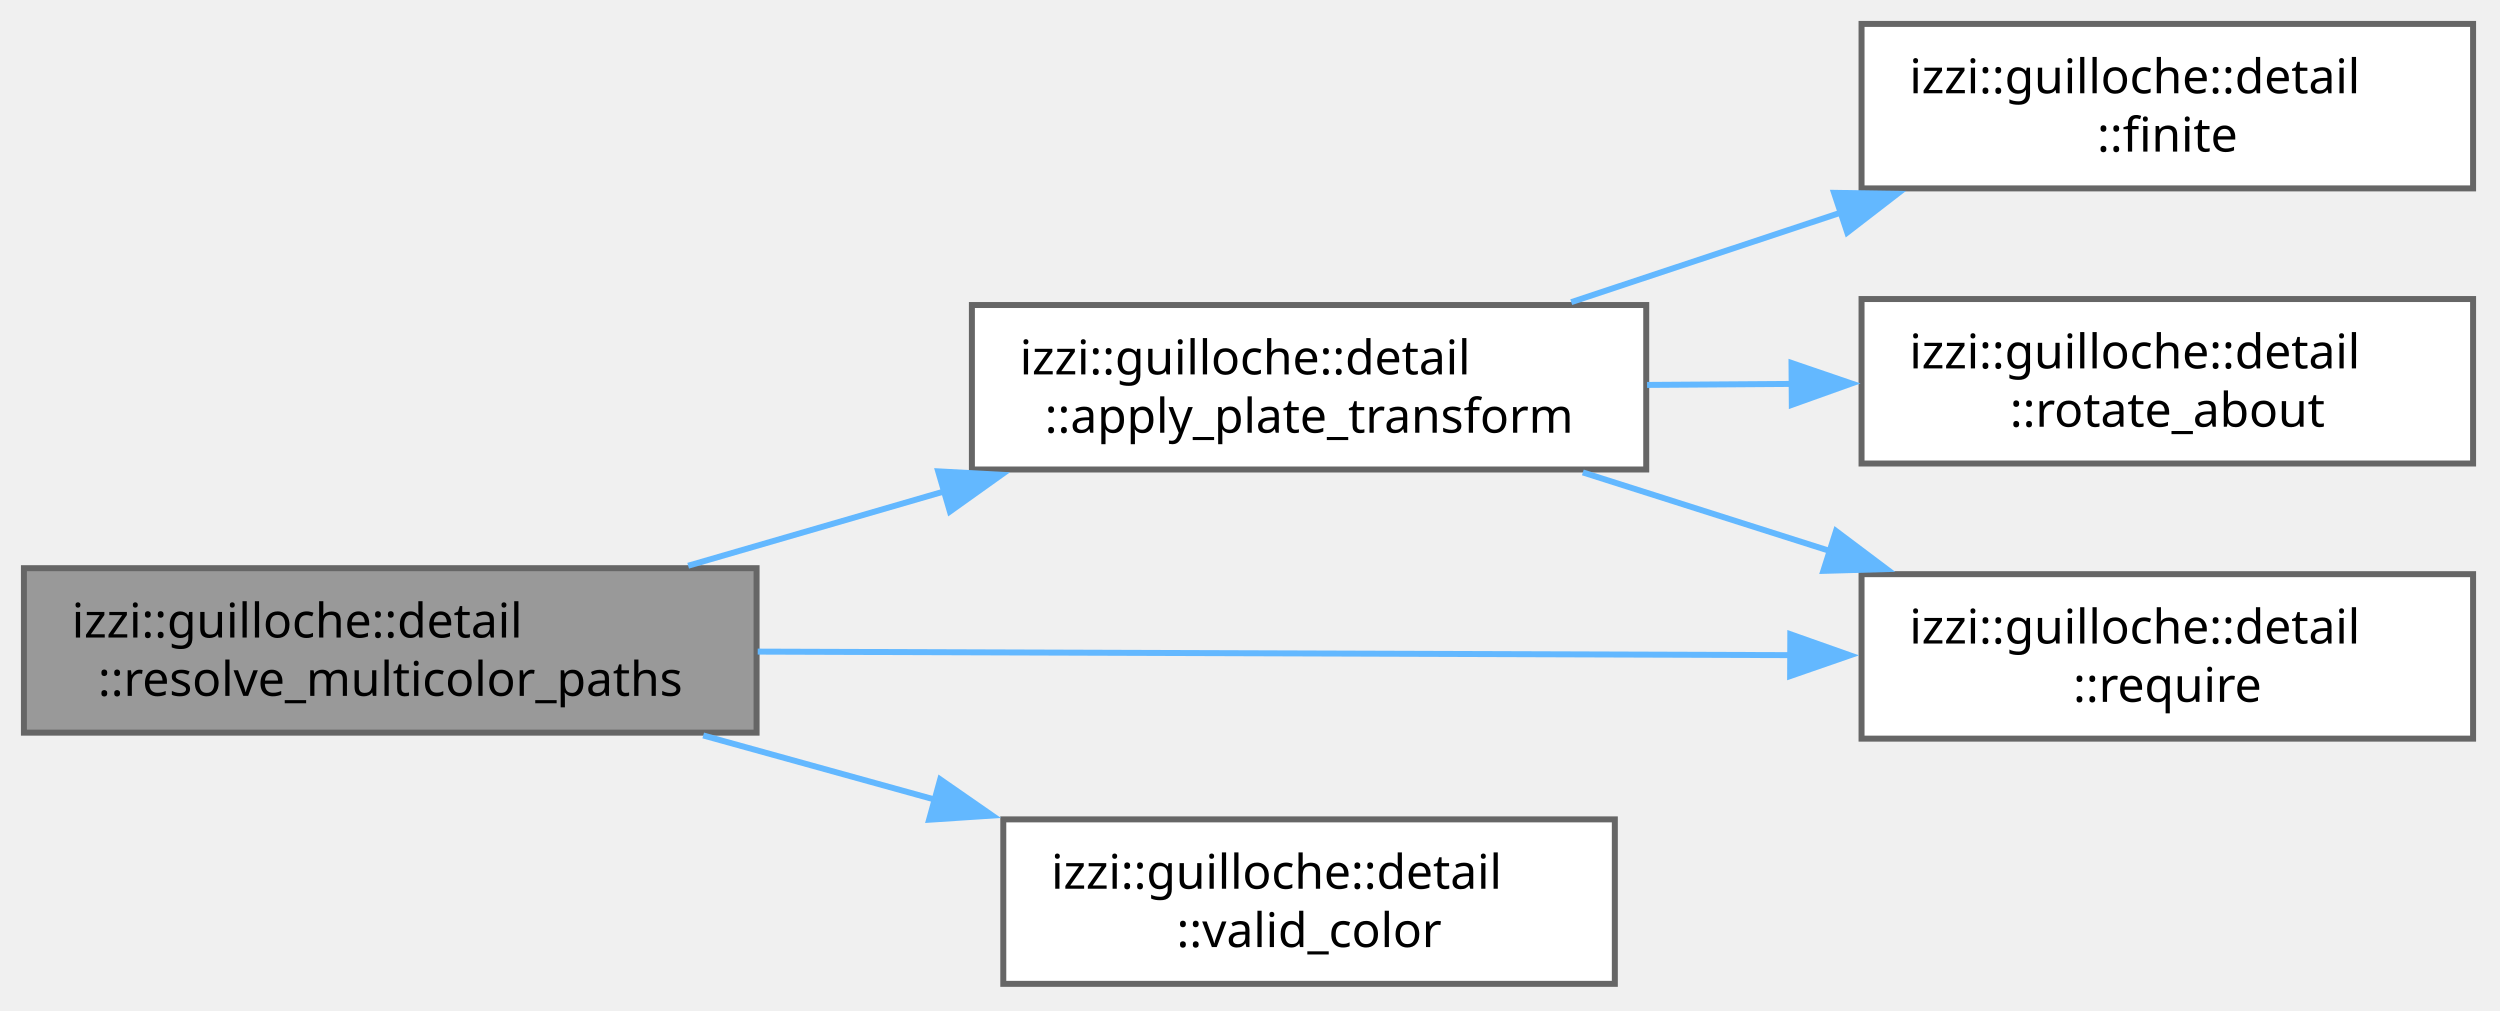
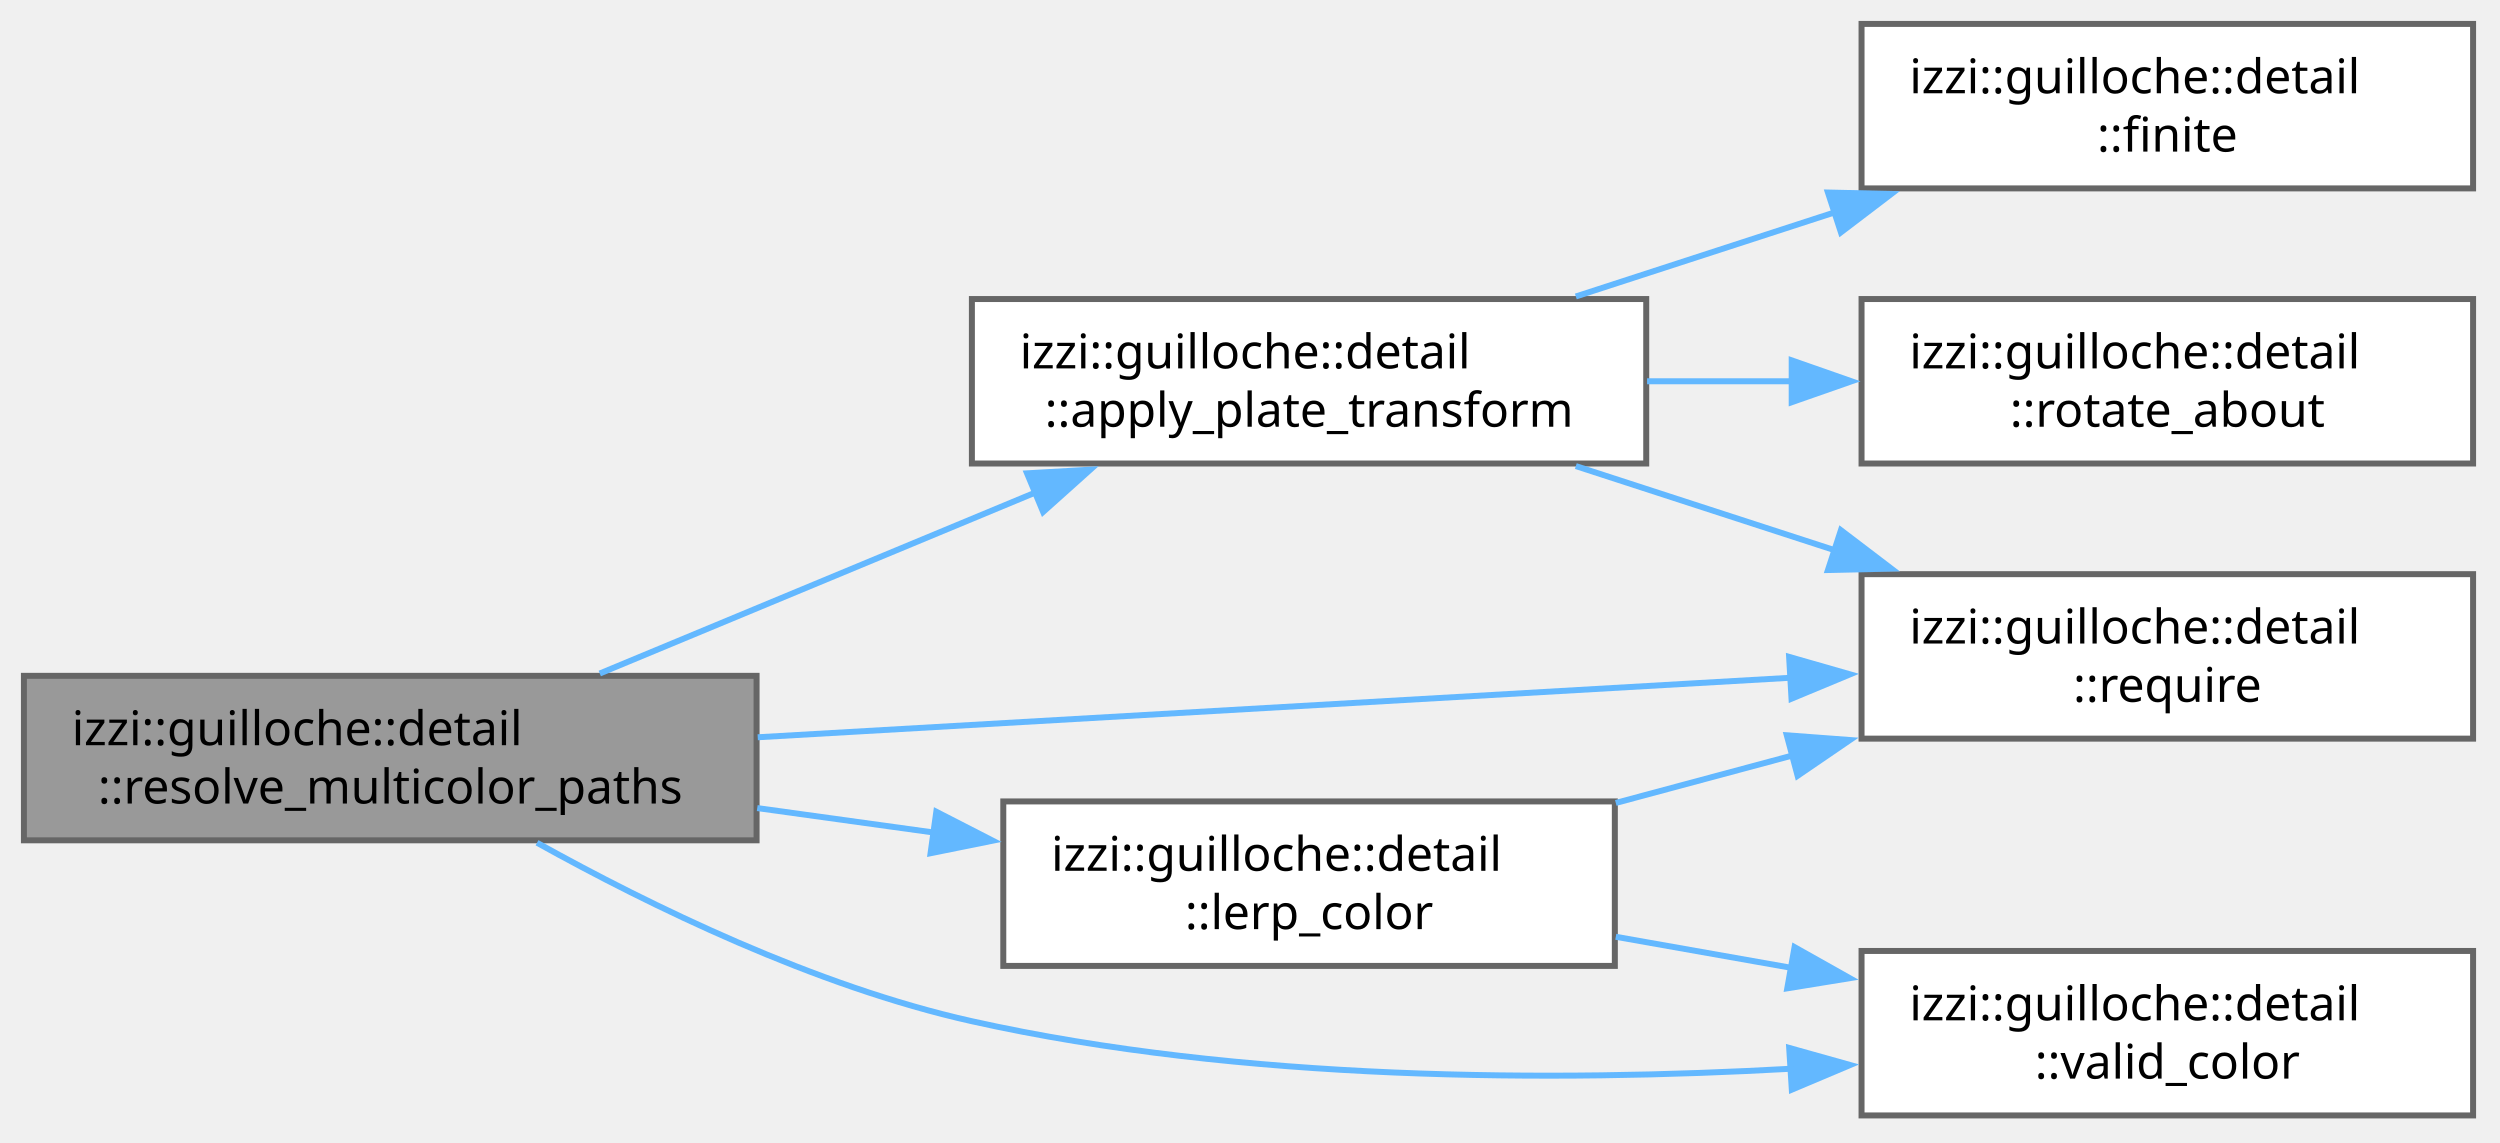
- <svg xmlns="http://www.w3.org/2000/svg" xmlns:xlink="http://www.w3.org/1999/xlink" width="418pt" height="169pt" viewBox="0.00 0.00 418.00 169.00">
-   <g id="graph0" class="graph" transform="scale(1 1) rotate(0) translate(4 164.5)">
+ <svg xmlns="http://www.w3.org/2000/svg" xmlns:xlink="http://www.w3.org/1999/xlink" width="418pt" height="191pt" viewBox="0.00 0.00 418.00 191.00">
+   <g id="graph0" class="graph" transform="scale(1 1) rotate(0) translate(4 186.5)">
    <g id="Node000001" class="node">
      <g id="a_Node000001">
        <a xlink:title=" ">
-           <polygon fill="#999999" stroke="#666666" points="122.5,-69.5 0,-69.5 0,-42 122.5,-42 122.5,-69.5" />
-           <text xml:space="preserve" text-anchor="start" x="8" y="-57.9" font-family="SourceSans" font-size="8.00">izzi::guilloche::detail</text>
-           <text xml:space="preserve" text-anchor="middle" x="61.25" y="-48.15" font-family="SourceSans" font-size="8.00">::resolve_multicolor_paths</text>
+           <polygon fill="#999999" stroke="#666666" points="122.5,-73.5 0,-73.5 0,-46 122.5,-46 122.5,-73.5" />
+           <text xml:space="preserve" text-anchor="start" x="8" y="-61.9" font-family="SourceSans" font-size="8.00">izzi::guilloche::detail</text>
+           <text xml:space="preserve" text-anchor="middle" x="61.25" y="-52.15" font-family="SourceSans" font-size="8.00">::resolve_multicolor_paths</text>
        </a>
      </g>
    </g>
    <g id="Node000002" class="node">
      <g id="a_Node000002">
        <a xlink:href="namespaceizzi_1_1guilloche_1_1detail.html#ad053b6543b66460c6636bade56ed5ccc" target="_top" xlink:title=" ">
-           <polygon fill="white" stroke="#666666" points="271.25,-113.5 158.5,-113.5 158.5,-86 271.25,-86 271.25,-113.5" />
-           <text xml:space="preserve" text-anchor="start" x="166.5" y="-101.9" font-family="SourceSans" font-size="8.00">izzi::guilloche::detail</text>
-           <text xml:space="preserve" text-anchor="middle" x="214.88" y="-92.15" font-family="SourceSans" font-size="8.00">::apply_plate_transform</text>
+           <polygon fill="white" stroke="#666666" points="271.25,-136.5 158.5,-136.5 158.5,-109 271.25,-109 271.25,-136.5" />
+           <text xml:space="preserve" text-anchor="start" x="166.5" y="-124.9" font-family="SourceSans" font-size="8.00">izzi::guilloche::detail</text>
+           <text xml:space="preserve" text-anchor="middle" x="214.88" y="-115.15" font-family="SourceSans" font-size="8.00">::apply_plate_transform</text>
        </a>
      </g>
    </g>
    <g id="edge1_Node000001_Node000002" class="edge">
      <g id="a_edge1_Node000001_Node000002">
        <a xlink:title=" ">
-           <path fill="none" stroke="#63b8ff" d="M111.06,-69.91C124.79,-73.9 139.88,-78.28 154.16,-82.42" />
-           <polygon fill="#63b8ff" stroke="#63b8ff" points="152.86,-85.69 163.44,-85.12 154.82,-78.97 152.86,-85.69" />
+           <path fill="none" stroke="#63b8ff" d="M96.28,-73.89C117.86,-82.85 146,-94.55 169.35,-104.25" />
+           <polygon fill="#63b8ff" stroke="#63b8ff" points="167.72,-107.36 178.3,-107.97 170.41,-100.9 167.72,-107.36" />
        </a>
      </g>
    </g>
    <g id="Node000004" class="node">
      <g id="a_Node000004">
        <a xlink:href="namespaceizzi_1_1guilloche_1_1detail.html#aa2e3cb80bde026ce4a045068023f69c2" target="_top" xlink:title=" ">
-           <polygon fill="white" stroke="#666666" points="409.5,-68.5 307.25,-68.5 307.25,-41 409.5,-41 409.5,-68.5" />
-           <text xml:space="preserve" text-anchor="start" x="315.25" y="-56.9" font-family="SourceSans" font-size="8.00">izzi::guilloche::detail</text>
-           <text xml:space="preserve" text-anchor="middle" x="358.38" y="-47.15" font-family="SourceSans" font-size="8.00">::require</text>
+           <polygon fill="white" stroke="#666666" points="409.5,-90.5 307.25,-90.5 307.25,-63 409.5,-63 409.5,-90.5" />
+           <text xml:space="preserve" text-anchor="start" x="315.25" y="-78.9" font-family="SourceSans" font-size="8.00">izzi::guilloche::detail</text>
+           <text xml:space="preserve" text-anchor="middle" x="358.38" y="-69.15" font-family="SourceSans" font-size="8.00">::require</text>
        </a>
      </g>
    </g>
-     <g id="edge5_Node000001_Node000004" class="edge">
-       <g id="a_edge5_Node000001_Node000004">
+     <g id="edge8_Node000001_Node000004" class="edge">
+       <g id="a_edge8_Node000001_Node000004">
        <a xlink:title=" ">
-           <path fill="none" stroke="#63b8ff" d="M122.69,-55.55C173.06,-55.37 244.55,-55.13 295.36,-54.96" />
-           <polygon fill="#63b8ff" stroke="#63b8ff" points="295.34,-58.46 305.32,-54.93 295.31,-51.46 295.34,-58.46" />
+           <path fill="none" stroke="#63b8ff" d="M122.69,-63.23C173.06,-66.13 244.55,-70.25 295.36,-73.18" />
+           <polygon fill="#63b8ff" stroke="#63b8ff" points="295.14,-76.67 305.33,-73.75 295.54,-69.68 295.14,-76.67" />
        </a>
      </g>
    </g>
    <g id="Node000006" class="node">
      <g id="a_Node000006">
-         <a xlink:href="namespaceizzi_1_1guilloche_1_1detail.html#aedc4d89b5b52b269d1ec7f66810a1389" target="_top" xlink:title=" ">
-           <polygon fill="white" stroke="#666666" points="266,-27.5 163.75,-27.5 163.75,0 266,0 266,-27.5" />
-           <text xml:space="preserve" text-anchor="start" x="171.75" y="-15.9" font-family="SourceSans" font-size="8.00">izzi::guilloche::detail</text>
-           <text xml:space="preserve" text-anchor="middle" x="214.88" y="-6.15" font-family="SourceSans" font-size="8.00">::valid_color</text>
+         <a xlink:href="namespaceizzi_1_1guilloche_1_1detail.html#a514575ae7234cf68b9a6e3eaf623756a" target="_top" xlink:title=" ">
+           <polygon fill="white" stroke="#666666" points="266,-52.5 163.75,-52.5 163.75,-25 266,-25 266,-52.5" />
+           <text xml:space="preserve" text-anchor="start" x="171.75" y="-40.9" font-family="SourceSans" font-size="8.00">izzi::guilloche::detail</text>
+           <text xml:space="preserve" text-anchor="middle" x="214.88" y="-31.15" font-family="SourceSans" font-size="8.00">::lerp_color</text>
        </a>
      </g>
    </g>
-     <g id="edge6_Node000001_Node000006" class="edge">
-       <g id="a_edge6_Node000001_Node000006">
+     <g id="edge5_Node000001_Node000006" class="edge">
+       <g id="a_edge5_Node000001_Node000006">
        <a xlink:title=" ">
-           <path fill="none" stroke="#63b8ff" d="M113.58,-41.53C126.13,-38.05 139.69,-34.3 152.65,-30.71" />
-           <polygon fill="#63b8ff" stroke="#63b8ff" points="153.2,-34.19 161.91,-28.14 151.34,-27.44 153.2,-34.19" />
+           <path fill="none" stroke="#63b8ff" d="M122.61,-51.39C132.35,-50.04 142.44,-48.64 152.2,-47.29" />
+           <polygon fill="#63b8ff" stroke="#63b8ff" points="152.55,-50.78 161.98,-45.94 151.59,-43.84 152.55,-50.78" />
+         </a>
+       </g>
+     </g>
+     <g id="Node000007" class="node">
+       <g id="a_Node000007">
+         <a xlink:href="namespaceizzi_1_1guilloche_1_1detail.html#aedc4d89b5b52b269d1ec7f66810a1389" target="_top" xlink:title=" ">
+           <polygon fill="white" stroke="#666666" points="409.5,-27.5 307.25,-27.5 307.25,0 409.5,0 409.5,-27.5" />
+           <text xml:space="preserve" text-anchor="start" x="315.25" y="-15.9" font-family="SourceSans" font-size="8.00">izzi::guilloche::detail</text>
+           <text xml:space="preserve" text-anchor="middle" x="358.38" y="-6.15" font-family="SourceSans" font-size="8.00">::valid_color</text>
+         </a>
+       </g>
+     </g>
+     <g id="edge9_Node000001_Node000007" class="edge">
+       <g id="a_edge9_Node000001_Node000007">
+         <a xlink:title=" ">
+           <path fill="none" stroke="#63b8ff" d="M85.79,-45.59C104.69,-35.08 132.32,-21.59 158.5,-15.75 203.59,-5.69 255.87,-5.6 295.51,-7.81" />
+           <polygon fill="#63b8ff" stroke="#63b8ff" points="295.15,-11.29 305.35,-8.43 295.59,-4.31 295.15,-11.29" />
        </a>
      </g>
    </g>
    <g id="Node000003" class="node">
      <g id="a_Node000003">
        <a xlink:href="namespaceizzi_1_1guilloche_1_1detail.html#a01ab0bb61bd09ef54154151fdc730512" target="_top" xlink:title=" ">
-           <polygon fill="white" stroke="#666666" points="409.5,-160.5 307.25,-160.5 307.25,-133 409.5,-133 409.5,-160.5" />
-           <text xml:space="preserve" text-anchor="start" x="315.25" y="-148.9" font-family="SourceSans" font-size="8.00">izzi::guilloche::detail</text>
-           <text xml:space="preserve" text-anchor="middle" x="358.38" y="-139.15" font-family="SourceSans" font-size="8.00">::finite</text>
+           <polygon fill="white" stroke="#666666" points="409.5,-182.5 307.25,-182.5 307.25,-155 409.5,-155 409.5,-182.5" />
+           <text xml:space="preserve" text-anchor="start" x="315.25" y="-170.9" font-family="SourceSans" font-size="8.00">izzi::guilloche::detail</text>
+           <text xml:space="preserve" text-anchor="middle" x="358.38" y="-161.15" font-family="SourceSans" font-size="8.00">::finite</text>
        </a>
      </g>
    </g>
    <g id="edge2_Node000002_Node000003" class="edge">
      <g id="a_edge2_Node000002_Node000003">
        <a xlink:title=" ">
-           <path fill="none" stroke="#63b8ff" d="M258.71,-113.98C272.98,-118.72 289.06,-124.06 304.02,-129.03" />
-           <polygon fill="#63b8ff" stroke="#63b8ff" points="302.65,-132.26 313.25,-132.09 304.86,-125.62 302.65,-132.26" />
+           <path fill="none" stroke="#63b8ff" d="M259.48,-136.93C273.2,-141.39 288.53,-146.37 302.9,-151.04" />
+           <polygon fill="#63b8ff" stroke="#63b8ff" points="301.63,-154.31 312.23,-154.07 303.8,-147.65 301.63,-154.31" />
        </a>
      </g>
    </g>
    <g id="edge3_Node000002_Node000004" class="edge">
      <g id="a_edge3_Node000002_Node000004">
        <a xlink:title=" ">
-           <path fill="none" stroke="#63b8ff" d="M260.65,-85.51C273.81,-81.33 288.36,-76.7 302.1,-72.33" />
-           <polygon fill="#63b8ff" stroke="#63b8ff" points="302.98,-75.72 311.45,-69.35 300.86,-69.05 302.98,-75.72" />
+           <path fill="none" stroke="#63b8ff" d="M259.48,-108.57C273.2,-104.11 288.53,-99.13 302.9,-94.46" />
+           <polygon fill="#63b8ff" stroke="#63b8ff" points="303.8,-97.85 312.23,-91.43 301.63,-91.19 303.8,-97.85" />
        </a>
      </g>
    </g>
    <g id="Node000005" class="node">
      <g id="a_Node000005">
        <a xlink:href="namespaceizzi_1_1guilloche_1_1detail.html#a34e3a693fe98f4db4258fc7c9a5f00de" target="_top" xlink:title=" ">
-           <polygon fill="white" stroke="#666666" points="409.5,-114.5 307.25,-114.5 307.25,-87 409.5,-87 409.5,-114.5" />
-           <text xml:space="preserve" text-anchor="start" x="315.25" y="-102.9" font-family="SourceSans" font-size="8.00">izzi::guilloche::detail</text>
-           <text xml:space="preserve" text-anchor="middle" x="358.38" y="-93.15" font-family="SourceSans" font-size="8.00">::rotate_about</text>
+           <polygon fill="white" stroke="#666666" points="409.5,-136.5 307.25,-136.5 307.25,-109 409.5,-109 409.5,-136.5" />
+           <text xml:space="preserve" text-anchor="start" x="315.25" y="-124.9" font-family="SourceSans" font-size="8.00">izzi::guilloche::detail</text>
+           <text xml:space="preserve" text-anchor="middle" x="358.38" y="-115.15" font-family="SourceSans" font-size="8.00">::rotate_about</text>
        </a>
      </g>
    </g>
    <g id="edge4_Node000002_Node000005" class="edge">
      <g id="a_edge4_Node000002_Node000005">
        <a xlink:title=" ">
-           <path fill="none" stroke="#63b8ff" d="M271.39,-100.14C279.39,-100.2 287.66,-100.26 295.77,-100.31" />
-           <polygon fill="#63b8ff" stroke="#63b8ff" points="295.54,-103.81 305.57,-100.38 295.59,-96.81 295.54,-103.81" />
+           <path fill="none" stroke="#63b8ff" d="M271.39,-122.75C279.39,-122.75 287.66,-122.75 295.77,-122.75" />
+           <polygon fill="#63b8ff" stroke="#63b8ff" points="295.57,-126.25 305.57,-122.75 295.57,-119.25 295.57,-126.25" />
+         </a>
+       </g>
+     </g>
+     <g id="edge6_Node000006_Node000004" class="edge">
+       <g id="a_edge6_Node000006_Node000004">
+         <a xlink:title=" ">
+           <path fill="none" stroke="#63b8ff" d="M266.16,-52.25C275.74,-54.83 285.87,-57.55 295.76,-60.2" />
+           <polygon fill="#63b8ff" stroke="#63b8ff" points="294.75,-63.56 305.31,-62.77 296.56,-56.79 294.75,-63.56" />
+         </a>
+       </g>
+     </g>
+     <g id="edge7_Node000006_Node000007" class="edge">
+       <g id="a_edge7_Node000006_Node000007">
+         <a xlink:title=" ">
+           <path fill="none" stroke="#63b8ff" d="M266.16,-29.87C275.64,-28.19 285.65,-26.42 295.44,-24.69" />
+           <polygon fill="#63b8ff" stroke="#63b8ff" points="296.05,-28.14 305.28,-22.95 294.83,-21.25 296.05,-28.14" />
        </a>
      </g>
    </g>
  </g>
</svg>
